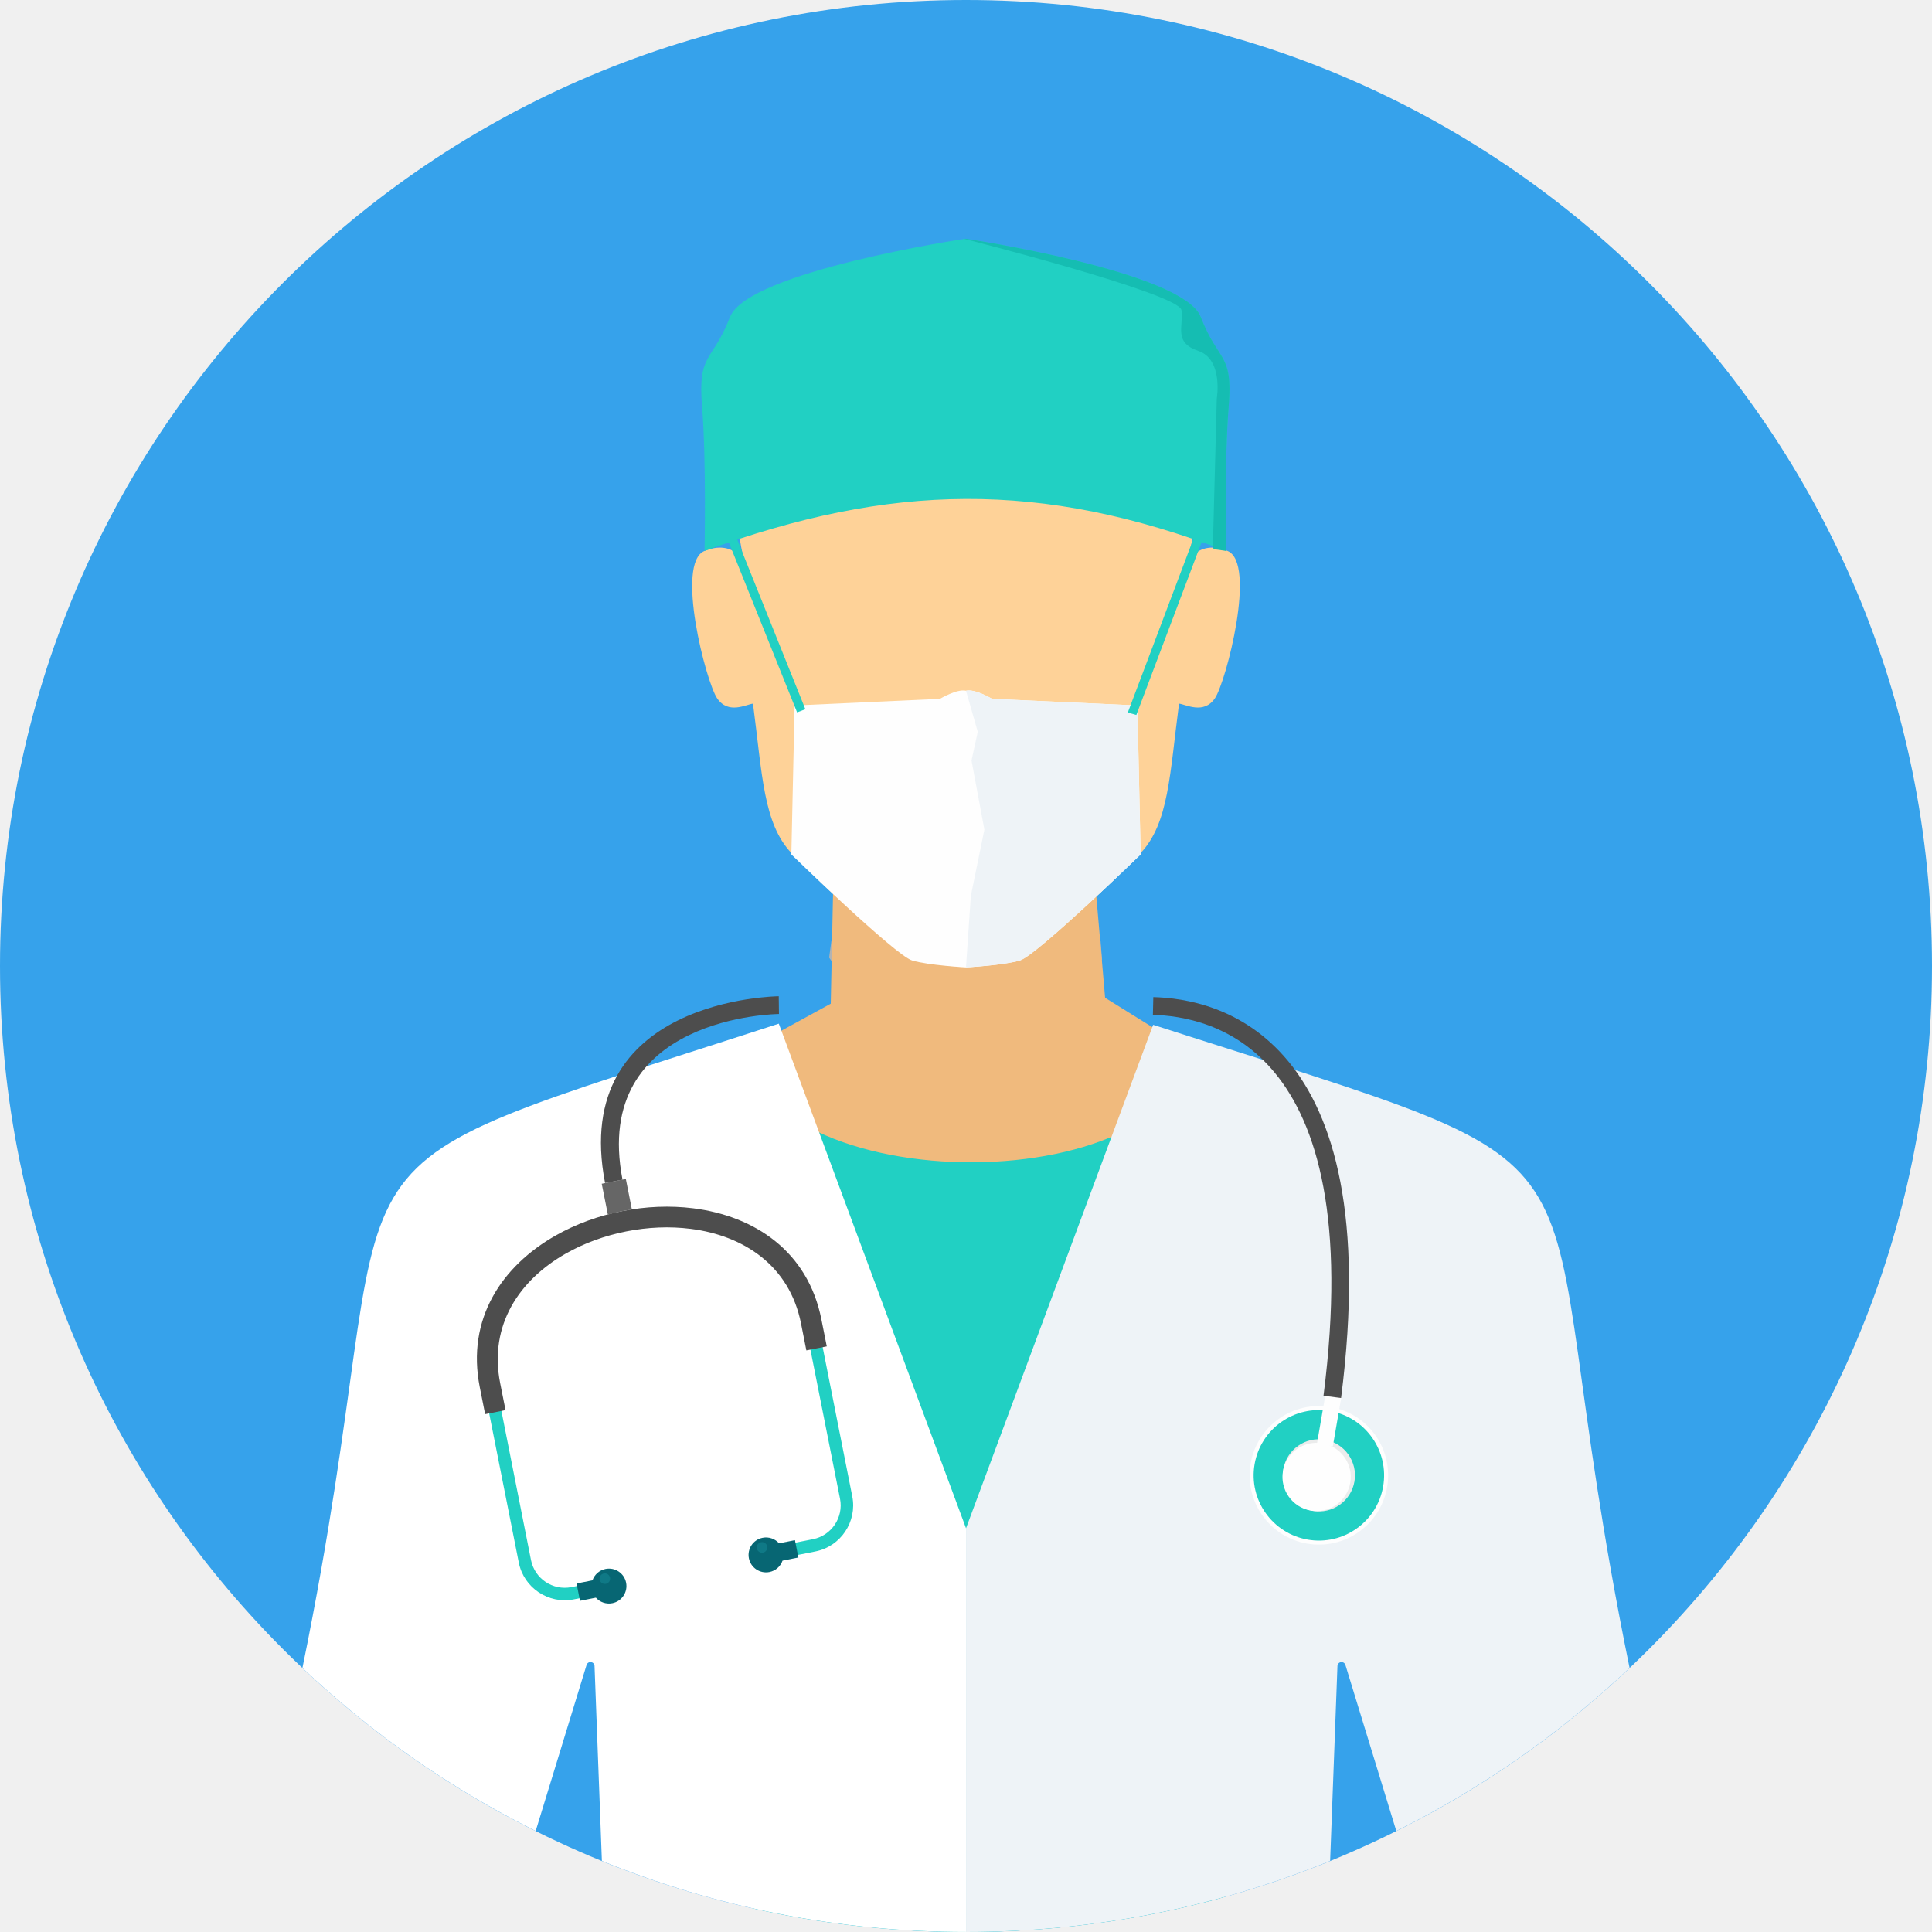
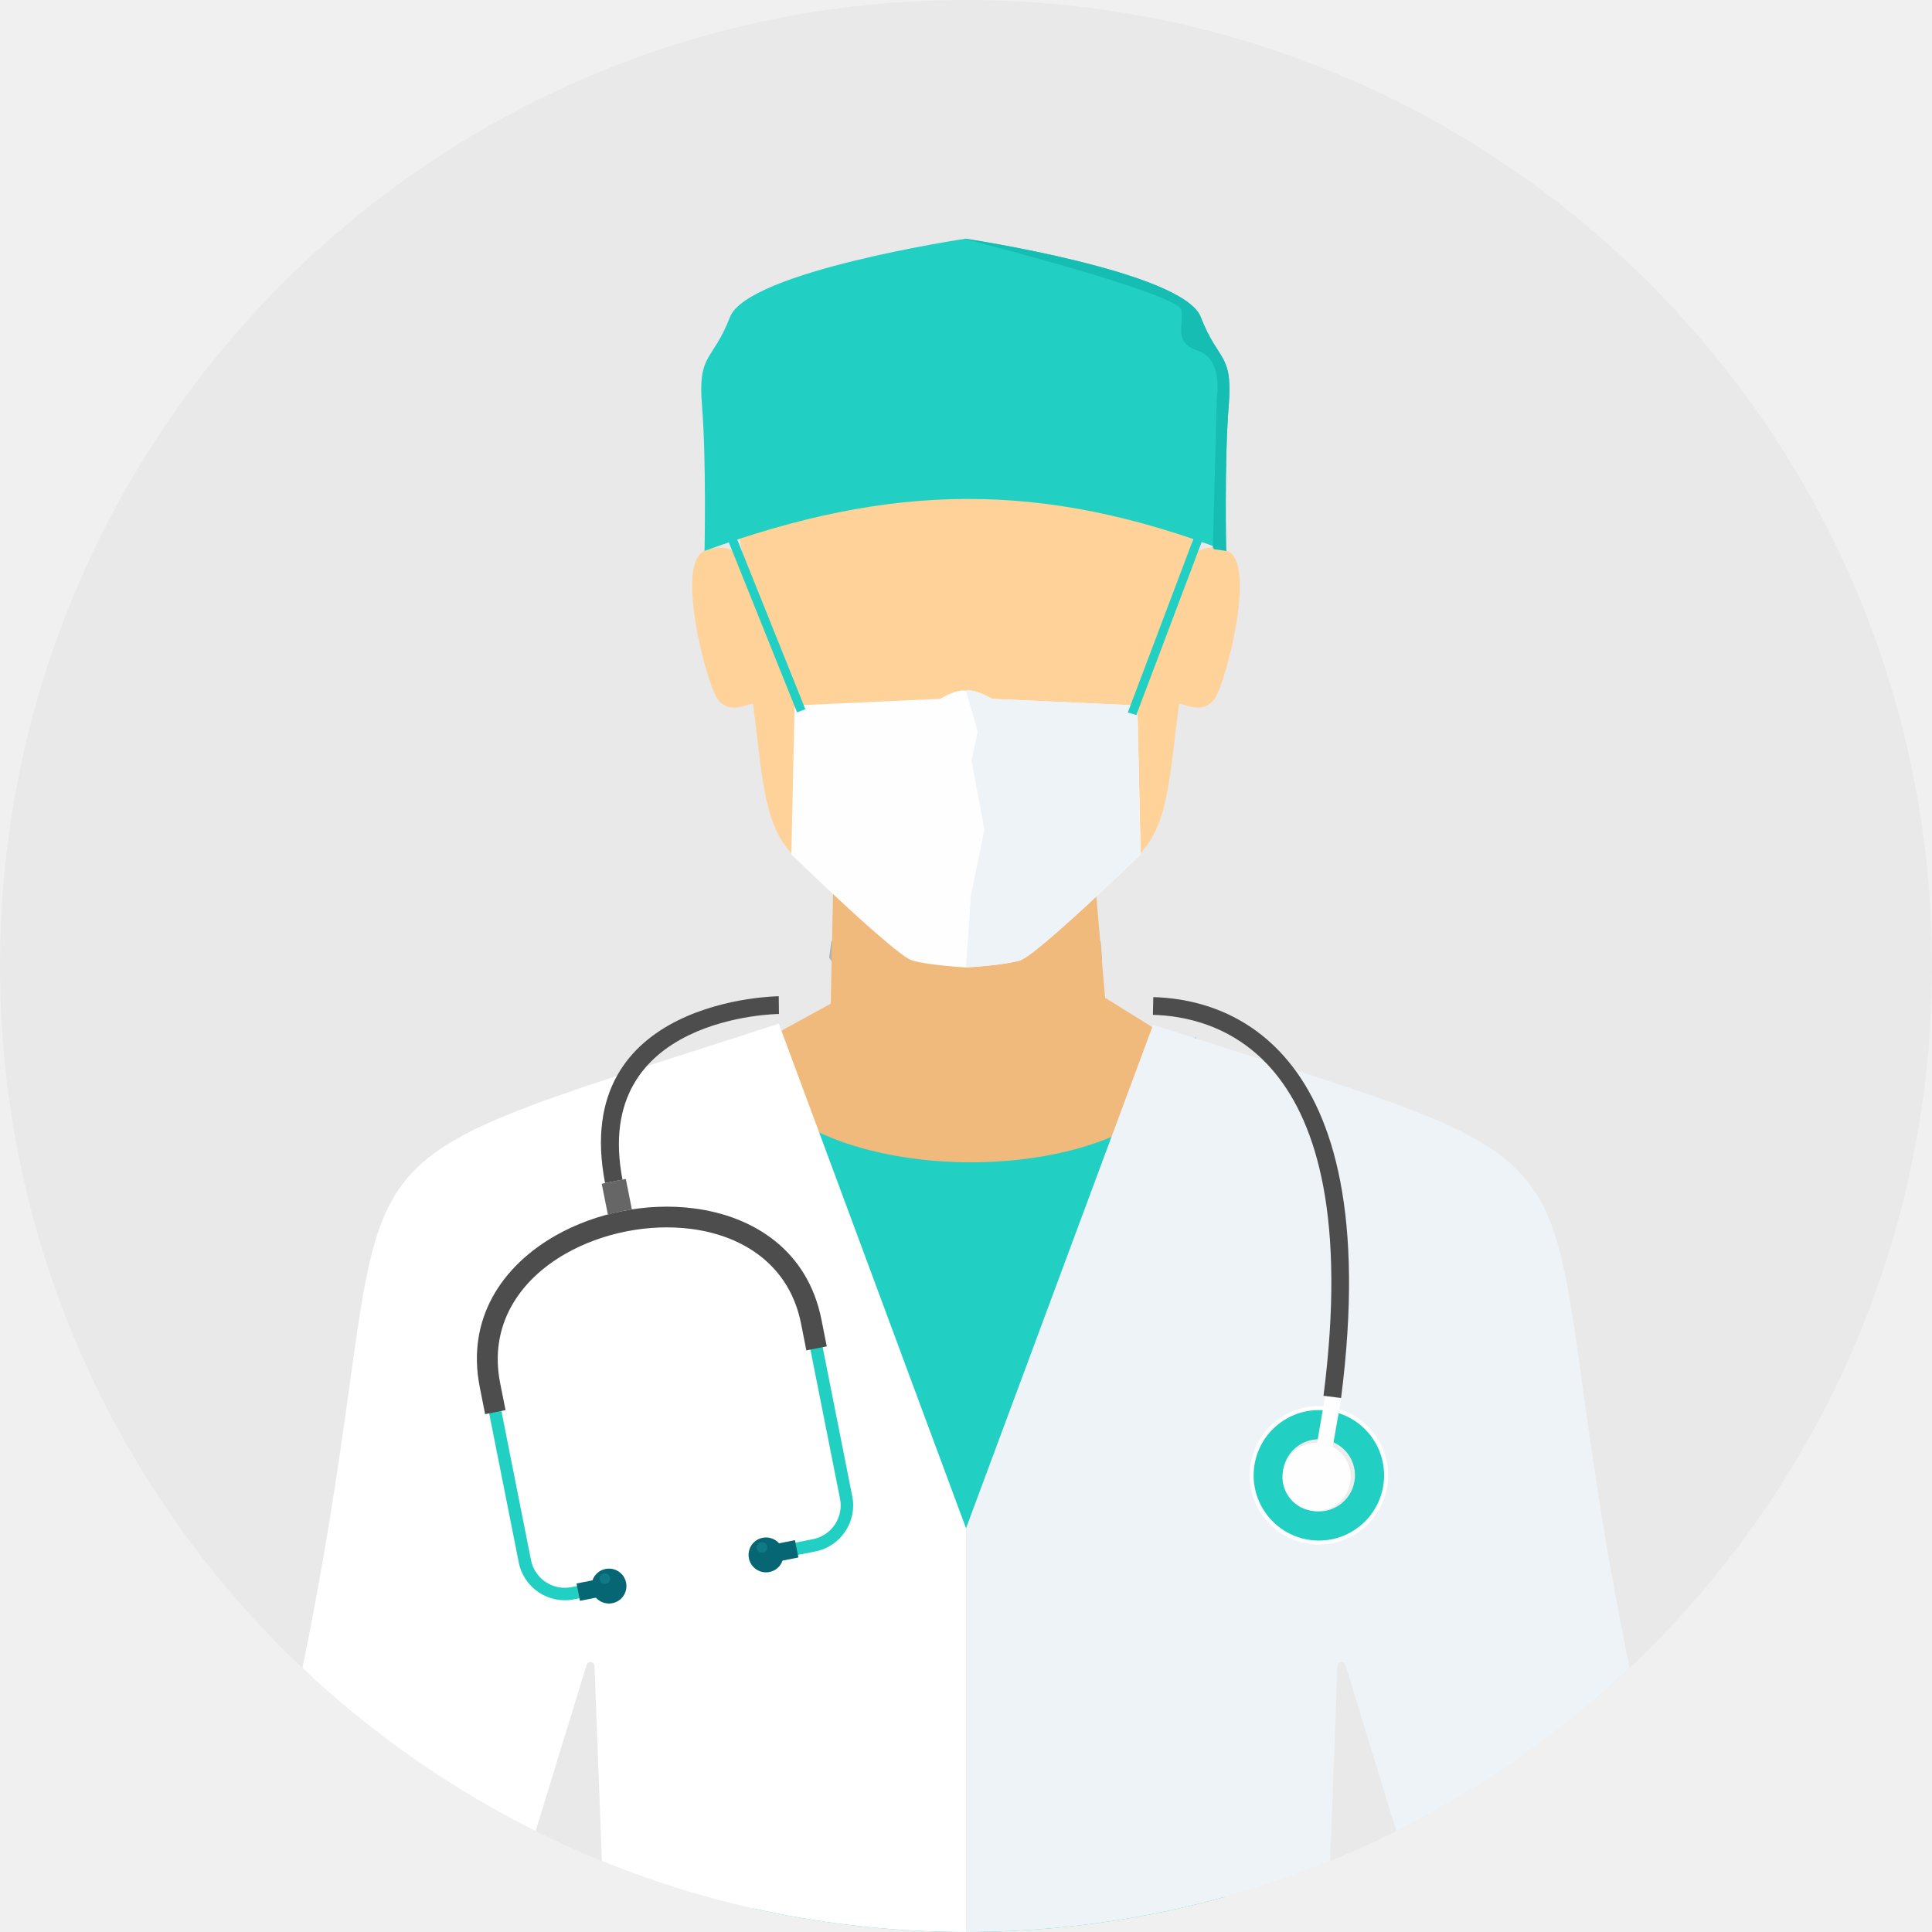
<svg xmlns="http://www.w3.org/2000/svg" height="800px" width="800px" version="1.1" id="Layer_1" viewBox="0 0 512 512" xml:space="preserve">
-   <circle style="fill:#36A2EB;" cx="256" cy="256" r="256" />
+   <circle style="fill:#21252908;" cx="256" cy="256" r="256" />
  <path style="fill:#B3B3B3;" d="M220.316,249.432c23.787,0,47.569,0,71.356,0l0.388,4.877l-34.872,52.862l-37.458-53.389l0.582-4.35  H220.316z" />
  <path style="fill:#F0BA7D;" d="M220.777,236.167l-0.619,29.819l-50.589,27.666v101.405h85.166h85.152V293.652l-47.019-29.223  l-2.582-29.814l-69.508,1.557V236.167z" />
  <path style="fill:#FED298;" d="M197.401,149.214c0,0-2.9-6.374-10.688-3.215c-7.787,3.155,0.351,34.65,3.326,39.047  c2.974,4.392,7.764,1.603,9.51,1.427c2.48,18.775,2.702,31.717,10.217,39.634c7.117,7.496,23.417,22.776,32.003,28.1  c5.815,1.229,10.152,1.949,14.235,2.166c4.078-0.217,8.42-0.937,14.235-2.166c8.586-5.326,24.886-20.605,32.003-28.1  c7.514-7.917,7.737-20.853,10.217-39.634c1.746,0.176,6.531,2.965,9.51-1.427c2.974-4.392,11.117-35.888,3.326-39.047  c-7.787-3.159-10.688,3.215-10.688,3.215s7.7-24.734-5.986-49.079c-9.376-16.687-30.766-25.339-52.612-25.976  c-21.846,0.633-43.237,9.288-52.612,25.976c-13.685,24.345-5.986,49.079-5.986,49.079L197.401,149.214L197.401,149.214z" />
  <path style="fill:#21D0C3;" d="M195.35,274.761c5.445,44.982,121.031,43.708,121.298,0.005l38.013,64.612l-30.105,163.324  C302.733,508.753,279.75,512,256,512c-19.371,0-38.229-2.166-56.368-6.24l-53.956-161.223l49.68-69.776L195.35,274.761  L195.35,274.761z" />
  <path style="fill:#FFFFFF;" d="M206.385,271.279c-134.374,43.699-95.863,22.387-126.24,170.746  c18.267,17.274,39.08,31.879,61.813,43.209l13.487-44.008c0.157-0.503,0.638-0.817,1.16-0.758s0.919,0.48,0.951,1.007l1.949,51.689  c29.782,12.133,62.353,18.83,96.5,18.83V405.006l-49.615-133.732L206.385,271.279z" />
  <path style="fill:#EEF3F7;" d="M305.587,271.584c134.484,43.277,95.891,22.096,126.268,170.442  c-18.267,17.274-39.084,31.879-61.817,43.214l-13.487-44.008c-0.153-0.503-0.638-0.822-1.164-0.758  c-0.522,0.065-0.919,0.485-0.947,1.007l-1.94,51.689C322.718,505.303,290.142,512,256.005,512V405.011l49.587-133.427H305.587z" />
  <path style="fill:#FEFEFE;" d="M346.394,409.066c-9.991-1.723-16.692-11.224-14.965-21.21c1.723-9.99,11.224-16.692,21.21-14.97  c9.991,1.723,16.692,11.224,14.965,21.214c-1.723,9.99-11.224,16.692-21.214,14.965h0.004V409.066z" />
  <path style="fill:#21D0C3;" d="M346.574,408.013c-9.409-1.626-15.717-10.567-14.096-19.976c1.626-9.409,10.567-15.722,19.976-14.096  s15.717,10.572,14.096,19.981C364.924,403.329,355.983,409.639,346.574,408.013z" />
  <path style="fill:#EBECEC;" d="M347.891,400.406c-5.201-0.896-8.697-5.852-7.797-11.052c0.896-5.206,5.848-8.697,11.052-7.797  c5.205,0.9,8.697,5.848,7.797,11.052C358.047,397.815,353.095,401.306,347.891,400.406z" />
  <path style="fill:#FEFEFE;" d="M349.012,382.578l4.203,0.726l2.259-13.089l-4.203-0.726L349.012,382.578z" />
  <path style="fill:#21D0C3;" d="M208.237,412.701l7.875-1.561c3.348-0.665,6.12-2.637,7.885-5.28  c1.765-2.643,2.531-5.958,1.866-9.302l-9.261-46.668c-3.496-17.612-17.274-26.59-33.015-28.581  c-6.032-0.763-12.355-0.485-18.484,0.73c-6.129,1.21-12.073,3.371-17.357,6.379c-13.755,7.834-23.025,21.375-19.524,39.015  l9.261,46.668c0.665,3.348,2.637,6.115,5.28,7.885l0.005-0.005c2.642,1.769,5.953,2.531,9.298,1.87l7.871-1.561l-0.642-3.247  l-7.875,1.561c-2.452,0.485-4.886-0.074-6.822-1.367l0,0c-1.94-1.297-3.385-3.331-3.875-5.783l-9.261-46.668  c-3.178-16.004,5.317-28.341,17.902-35.505c4.974-2.835,10.581-4.868,16.374-6.018c5.788-1.146,11.75-1.404,17.436-0.689  c14.406,1.819,27.01,9.982,30.179,25.957l9.265,46.668c0.485,2.452-0.079,4.882-1.371,6.822c-1.297,1.935-3.331,3.385-5.783,3.87  l-7.875,1.561l0.642,3.247h0.006V412.701z" />
  <path style="fill:#4D4D4D;" d="M219.101,356.8l-1.418-7.131c-3.603-18.157-17.777-27.412-33.962-29.458  c-6.148-0.776-12.59-0.499-18.831,0.739c-6.245,1.234-12.3,3.436-17.68,6.498c-14.147,8.055-23.671,22.004-20.064,40.188  l1.418,7.131l5.404-1.076l-1.418-7.127c-3.067-15.459,5.168-27.393,17.362-34.336c4.872-2.776,10.369-4.767,16.046-5.893  c5.677-1.127,11.52-1.381,17.09-0.675c13.963,1.765,26.165,9.653,29.232,25.08l1.413,7.131L219.101,356.8z" />
  <g>
    <path style="fill:#076673;" d="M153.704,424.234l4.213-0.836c1.058,1.187,2.693,1.796,4.364,1.464   c2.508-0.499,4.138-2.933,3.64-5.441c-0.494-2.503-2.933-4.134-5.441-3.635c-1.672,0.332-2.951,1.52-3.473,3.021l-4.213,0.836   L153.704,424.234z" />
    <path style="fill:#076673;" d="M211.586,412.747l-4.208,0.836c-0.522,1.496-1.801,2.688-3.473,3.021   c-2.508,0.494-4.942-1.132-5.441-3.64c-0.494-2.503,1.132-4.942,3.635-5.436c1.668-0.332,3.308,0.281,4.36,1.464l4.213-0.836   l0.91,4.591L211.586,412.747L211.586,412.747z" />
  </g>
  <path style="fill:#666666;" d="M167.458,320.534l-1.607-8.097l-3.196,0.638l-3.192,0.633l1.626,8.175  c1.215-0.355,2.448-0.656,3.695-0.9c0.887-0.176,1.779-0.323,2.674-0.443V320.534z" />
  <g>
    <path style="fill:#0F7986;" d="M160.562,419.731c0.758-0.153,1.252-0.891,1.099-1.644c-0.148-0.758-0.887-1.252-1.644-1.104   c-0.758,0.153-1.252,0.887-1.099,1.644c0.153,0.758,0.887,1.252,1.645,1.099L160.562,419.731L160.562,419.731z" />
    <path style="fill:#0F7986;" d="M202.219,411.449c0.758-0.148,1.247-0.887,1.099-1.644c-0.153-0.763-0.887-1.252-1.644-1.104   c-0.758,0.153-1.252,0.887-1.099,1.649c0.148,0.758,0.887,1.247,1.649,1.099L202.219,411.449L202.219,411.449z" />
  </g>
  <path style="fill:#FEFEFE;" d="M347.378,400.318c-4.923-0.85-8.226-5.528-7.377-10.453c0.85-4.919,5.528-8.221,10.453-7.372  c4.923,0.85,8.226,5.528,7.377,10.453c-0.85,4.923-5.533,8.226-10.453,7.377V400.318z" />
  <g>
    <path style="fill:#4D4D4D;" d="M206.432,268.715c-0.143,0-49.86,0.416-41.463,43.91l-4.623,0.882   c-9.469-49.037,45.873-49.49,46.031-49.49L206.432,268.715z" />
    <path style="fill:#4D4D4D;" d="M305.643,264.245c8.11,0.217,23.792,2.429,35.86,17.113c11.81,14.364,20.092,40.751,13.898,89.129   l-4.66-0.591c5.99-46.821-1.751-72.029-12.868-85.554c-10.859-13.21-25.02-15.2-32.345-15.399l0.111-4.697h0.004V264.245z" />
  </g>
  <path style="fill:#FEFEFE;" d="M256,256.369c0,0-9.847-0.522-14.281-1.833c-4.434-1.311-32.003-28.1-32.003-28.1l0.863-39.477  l38.498-1.756c0,0,4.582-2.73,6.923-2.153c2.346-0.577,6.923,2.153,6.923,2.153l38.498,1.756l0.863,39.477  c0,0-27.569,26.789-32.004,28.1C265.847,255.847,256,256.369,256,256.369z" />
  <path style="fill:#EEF3F7;" d="M256,183.051l3.118,10.887l-1.658,7.602l3.413,18.327l-3.589,17.524l-1.288,18.979  c0,0,9.847-0.522,14.281-1.833c4.434-1.311,32.004-28.1,32.004-28.1l-0.863-39.477l-38.498-1.756c0,0-4.582-2.73-6.923-2.153H256z" />
  <g>
    <path style="fill:#21D0C3;" d="M194.751,141.427l18.679,46.525l-2.194,0.836l-18.679-46.525L194.751,141.427z" />
    <path style="fill:#21D0C3;" d="M318.723,142.928l-17.579,46.543l-2.268-0.638l17.579-46.543L318.723,142.928z" />
    <path style="fill:#21D0C3;" d="M255.829,63.263c0,0-57.697,8.655-62.376,20.756s-8.577,9.353-7.409,23.653   c1.169,14.3,0.665,38.331,0.665,38.331c49.485-18.041,89.207-18.696,138.235,0c0,0-0.503-24.031,0.665-38.331   c1.169-14.3-2.73-11.551-7.409-23.653c-4.679-12.101-62.376-20.756-62.376-20.756S255.829,63.263,255.829,63.263z" />
  </g>
  <path style="fill:#15BDB2;" d="M255.829,63.263l-0.281,0.042c0,0,56.964,14.485,57.55,18.881c0.587,4.397-2.171,8.554,4.485,10.817  c6.656,2.264,4.872,12.651,4.872,12.651l-1.035,39.518l0.323,0.378l3.206,0.443c0,0-0.503-24.031,0.665-38.331  s-2.73-11.551-7.409-23.653c-4.679-12.101-62.376-20.756-62.376-20.756L255.829,63.263L255.829,63.263z" />
</svg>
